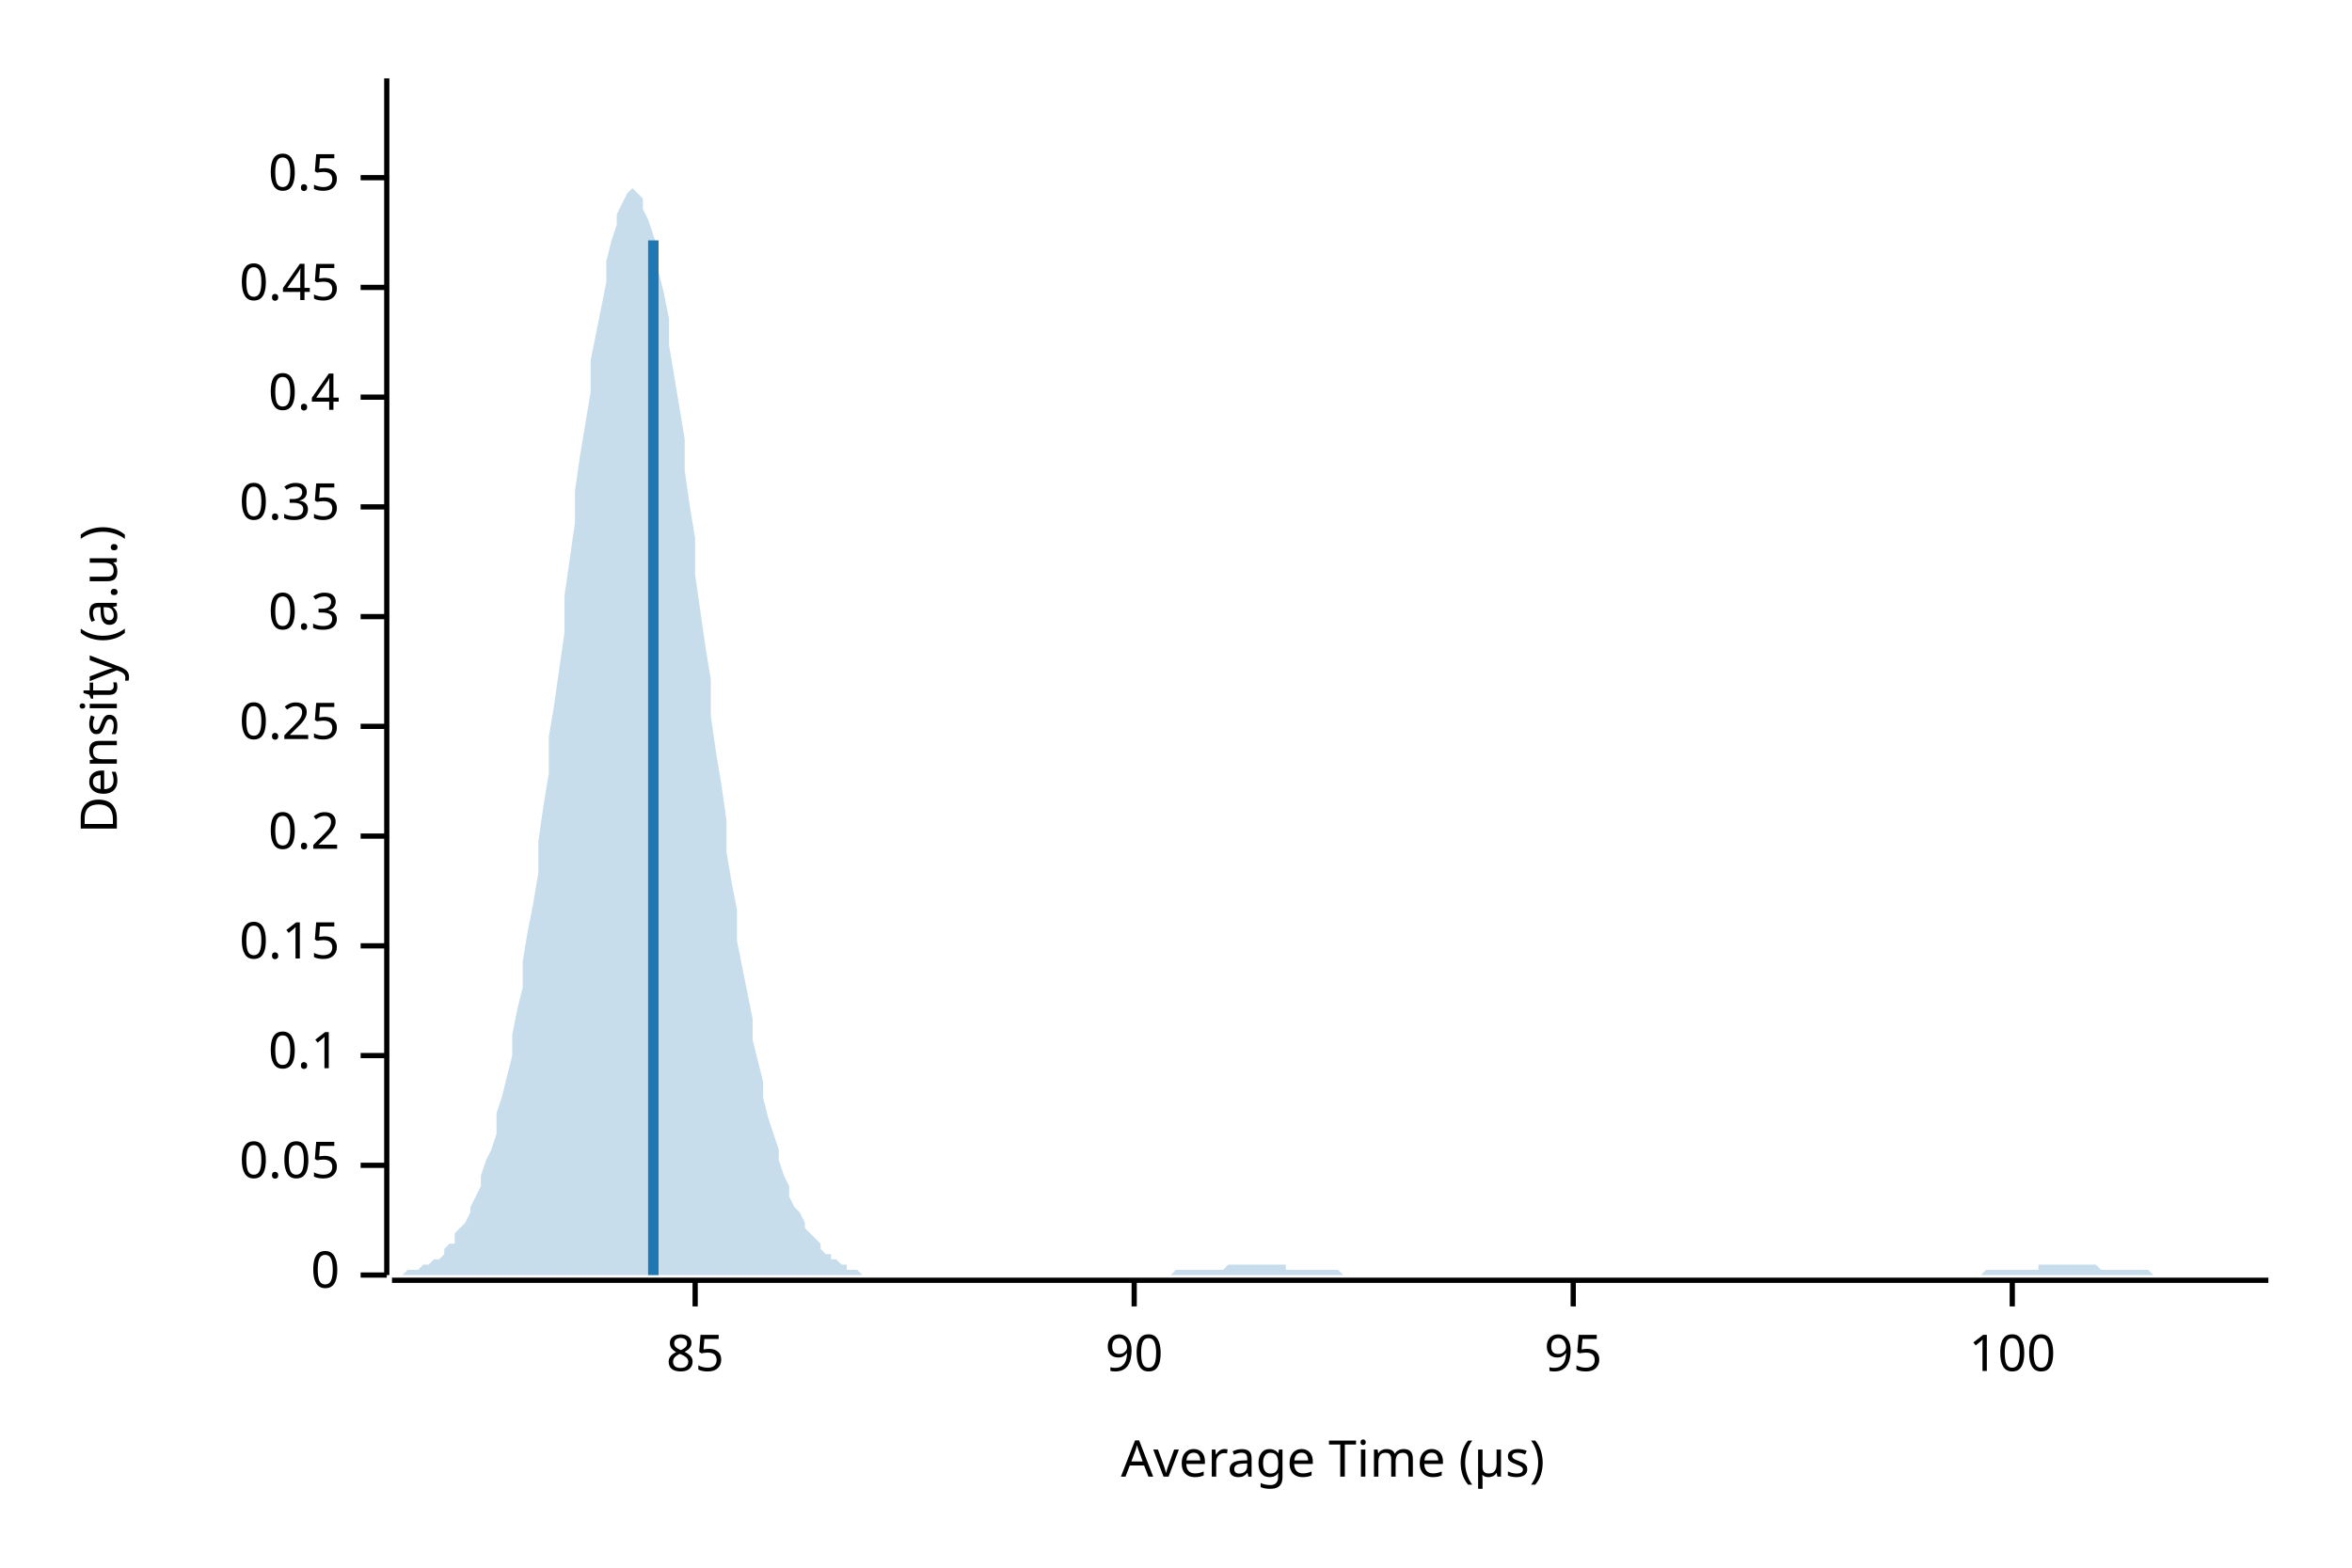
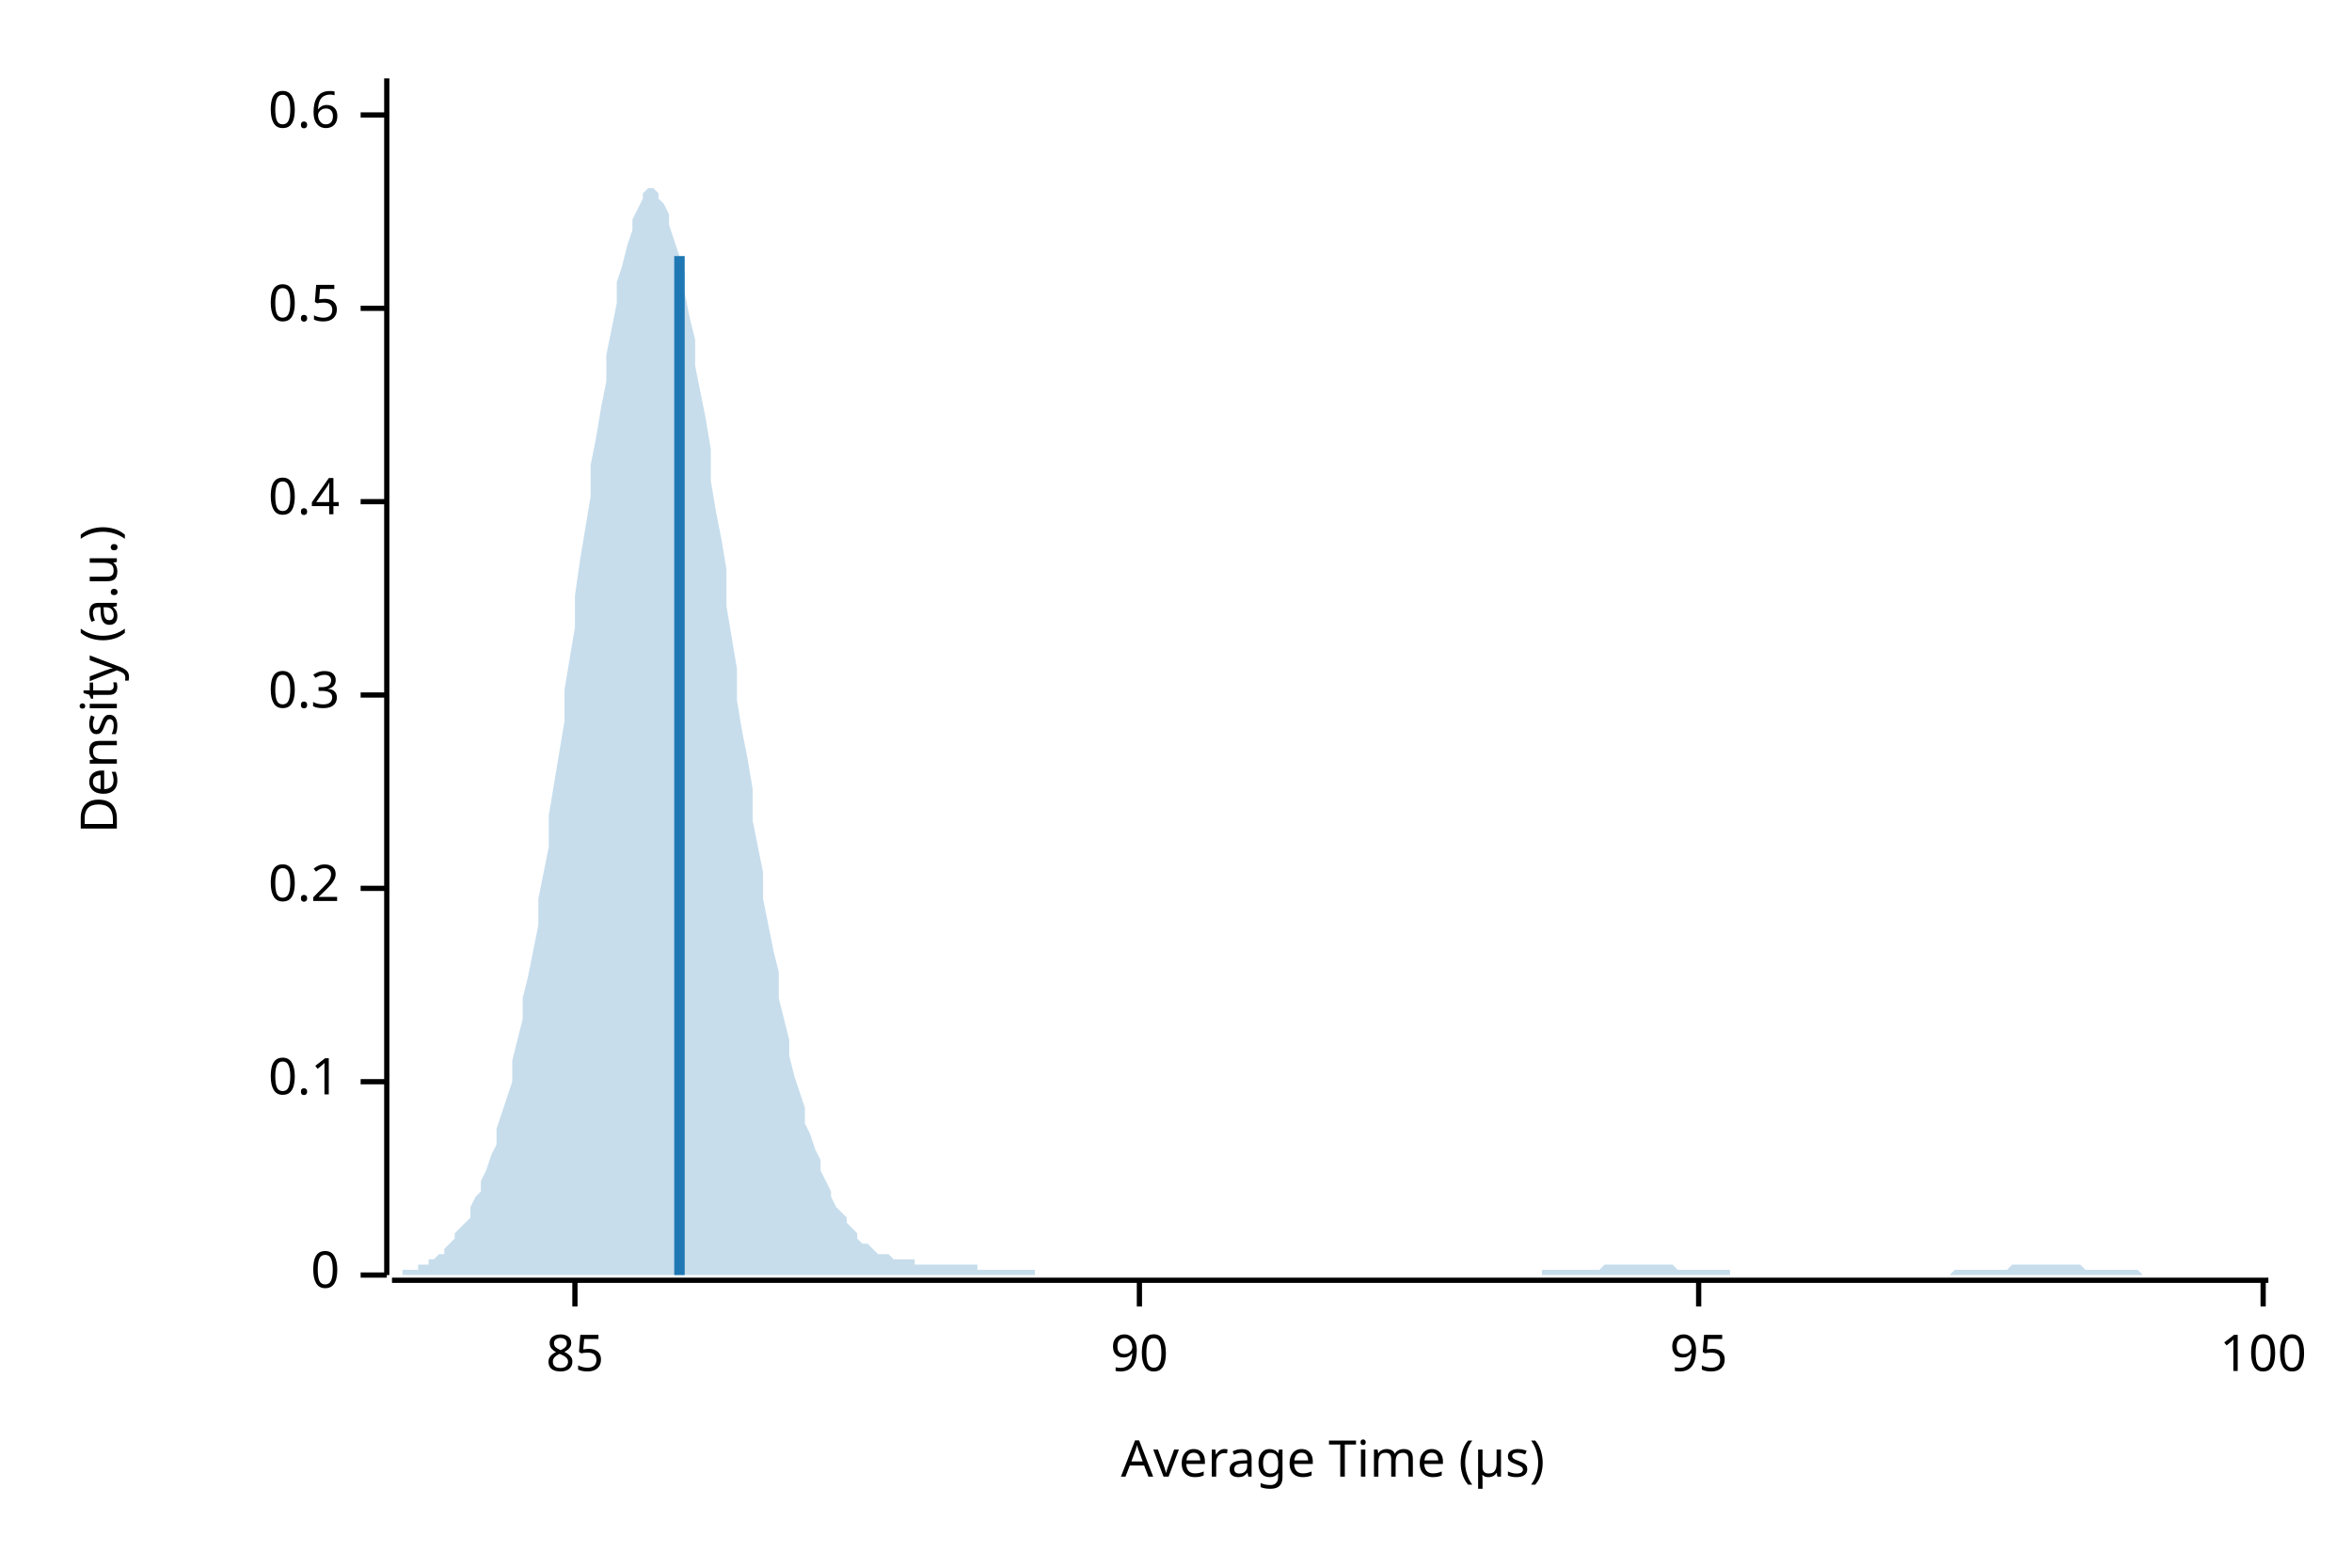
<svg xmlns="http://www.w3.org/2000/svg" width="450" height="300" viewBox="0 0 450 300">
  <text x="15" y="130" dy="0.76em" text-anchor="middle" font-family="sans-serif" font-size="9.677" opacity="1" fill="#000000" transform="rotate(270, 15, 130)">
Density (a.u.)
</text>
  <text x="255" y="285" dy="-0.5ex" text-anchor="middle" font-family="sans-serif" font-size="9.677" opacity="1" fill="#000000">
Average Time (µs)
</text>
  <polyline fill="none" opacity="1" stroke="#000000" stroke-width="1" points="74,15 74,244 " />
  <text x="65" y="244" dy="0.5ex" text-anchor="end" font-family="sans-serif" font-size="9.677" opacity="1" fill="#000000">
0
</text>
  <polyline fill="none" opacity="1" stroke="#000000" stroke-width="1" points="69,244 74,244 " />
-   <text x="65" y="223" dy="0.5ex" text-anchor="end" font-family="sans-serif" font-size="9.677" opacity="1" fill="#000000">
- 0.05
- </text>
-   <polyline fill="none" opacity="1" stroke="#000000" stroke-width="1" points="69,223 74,223 " />
-   <text x="65" y="202" dy="0.5ex" text-anchor="end" font-family="sans-serif" font-size="9.677" opacity="1" fill="#000000">
+   <text x="65" y="207" dy="0.5ex" text-anchor="end" font-family="sans-serif" font-size="9.677" opacity="1" fill="#000000">
0.1
</text>
-   <polyline fill="none" opacity="1" stroke="#000000" stroke-width="1" points="69,202 74,202 " />
-   <text x="65" y="181" dy="0.5ex" text-anchor="end" font-family="sans-serif" font-size="9.677" opacity="1" fill="#000000">
- 0.15
- </text>
-   <polyline fill="none" opacity="1" stroke="#000000" stroke-width="1" points="69,181 74,181 " />
-   <text x="65" y="160" dy="0.5ex" text-anchor="end" font-family="sans-serif" font-size="9.677" opacity="1" fill="#000000">
+   <polyline fill="none" opacity="1" stroke="#000000" stroke-width="1" points="69,207 74,207 " />
+   <text x="65" y="170" dy="0.5ex" text-anchor="end" font-family="sans-serif" font-size="9.677" opacity="1" fill="#000000">
0.2
</text>
-   <polyline fill="none" opacity="1" stroke="#000000" stroke-width="1" points="69,160 74,160 " />
-   <text x="65" y="139" dy="0.5ex" text-anchor="end" font-family="sans-serif" font-size="9.677" opacity="1" fill="#000000">
- 0.25
- </text>
-   <polyline fill="none" opacity="1" stroke="#000000" stroke-width="1" points="69,139 74,139 " />
-   <text x="65" y="118" dy="0.5ex" text-anchor="end" font-family="sans-serif" font-size="9.677" opacity="1" fill="#000000">
+   <polyline fill="none" opacity="1" stroke="#000000" stroke-width="1" points="69,170 74,170 " />
+   <text x="65" y="133" dy="0.5ex" text-anchor="end" font-family="sans-serif" font-size="9.677" opacity="1" fill="#000000">
0.3
</text>
-   <polyline fill="none" opacity="1" stroke="#000000" stroke-width="1" points="69,118 74,118 " />
-   <text x="65" y="97" dy="0.5ex" text-anchor="end" font-family="sans-serif" font-size="9.677" opacity="1" fill="#000000">
- 0.35
- </text>
-   <polyline fill="none" opacity="1" stroke="#000000" stroke-width="1" points="69,97 74,97 " />
-   <text x="65" y="76" dy="0.5ex" text-anchor="end" font-family="sans-serif" font-size="9.677" opacity="1" fill="#000000">
+   <polyline fill="none" opacity="1" stroke="#000000" stroke-width="1" points="69,133 74,133 " />
+   <text x="65" y="96" dy="0.5ex" text-anchor="end" font-family="sans-serif" font-size="9.677" opacity="1" fill="#000000">
0.4
</text>
-   <polyline fill="none" opacity="1" stroke="#000000" stroke-width="1" points="69,76 74,76 " />
-   <text x="65" y="55" dy="0.5ex" text-anchor="end" font-family="sans-serif" font-size="9.677" opacity="1" fill="#000000">
- 0.45
- </text>
-   <polyline fill="none" opacity="1" stroke="#000000" stroke-width="1" points="69,55 74,55 " />
-   <text x="65" y="34" dy="0.5ex" text-anchor="end" font-family="sans-serif" font-size="9.677" opacity="1" fill="#000000">
+   <polyline fill="none" opacity="1" stroke="#000000" stroke-width="1" points="69,96 74,96 " />
+   <text x="65" y="59" dy="0.5ex" text-anchor="end" font-family="sans-serif" font-size="9.677" opacity="1" fill="#000000">
0.5
</text>
-   <polyline fill="none" opacity="1" stroke="#000000" stroke-width="1" points="69,34 74,34 " />
+   <polyline fill="none" opacity="1" stroke="#000000" stroke-width="1" points="69,59 74,59 " />
+   <text x="65" y="22" dy="0.5ex" text-anchor="end" font-family="sans-serif" font-size="9.677" opacity="1" fill="#000000">
+ 0.6
+ </text>
+   <polyline fill="none" opacity="1" stroke="#000000" stroke-width="1" points="69,22 74,22 " />
  <polyline fill="none" opacity="1" stroke="#000000" stroke-width="1" points="75,245 434,245 " />
-   <text x="133" y="255" dy="0.76em" text-anchor="middle" font-family="sans-serif" font-size="9.677" opacity="1" fill="#000000">
+   <text x="110" y="255" dy="0.76em" text-anchor="middle" font-family="sans-serif" font-size="9.677" opacity="1" fill="#000000">
85
</text>
-   <polyline fill="none" opacity="1" stroke="#000000" stroke-width="1" points="133,245 133,250 " />
-   <text x="217" y="255" dy="0.76em" text-anchor="middle" font-family="sans-serif" font-size="9.677" opacity="1" fill="#000000">
+   <polyline fill="none" opacity="1" stroke="#000000" stroke-width="1" points="110,245 110,250 " />
+   <text x="218" y="255" dy="0.76em" text-anchor="middle" font-family="sans-serif" font-size="9.677" opacity="1" fill="#000000">
90
</text>
-   <polyline fill="none" opacity="1" stroke="#000000" stroke-width="1" points="217,245 217,250 " />
-   <text x="301" y="255" dy="0.76em" text-anchor="middle" font-family="sans-serif" font-size="9.677" opacity="1" fill="#000000">
+   <polyline fill="none" opacity="1" stroke="#000000" stroke-width="1" points="218,245 218,250 " />
+   <text x="325" y="255" dy="0.76em" text-anchor="middle" font-family="sans-serif" font-size="9.677" opacity="1" fill="#000000">
95
</text>
-   <polyline fill="none" opacity="1" stroke="#000000" stroke-width="1" points="301,245 301,250 " />
-   <text x="385" y="255" dy="0.76em" text-anchor="middle" font-family="sans-serif" font-size="9.677" opacity="1" fill="#000000">
+   <polyline fill="none" opacity="1" stroke="#000000" stroke-width="1" points="325,245 325,250 " />
+   <text x="433" y="255" dy="0.76em" text-anchor="middle" font-family="sans-serif" font-size="9.677" opacity="1" fill="#000000">
100
</text>
-   <polyline fill="none" opacity="1" stroke="#000000" stroke-width="1" points="385,245 385,250 " />
-   <polygon opacity="0.25" fill="#1F78B4" points="75,244 75,244 76,244 77,244 77,244 78,243 79,243 80,243 80,243 81,242 82,242 82,242 83,241 84,241 85,240 85,239 86,238 87,238 87,236 88,235 89,234 90,232 90,231 91,229 92,227 92,225 93,222 94,220 95,217 95,213 96,210 97,206 98,202 98,198 99,193 100,189 100,184 101,178 102,173 103,167 103,161 104,154 105,148 105,141 106,135 107,128 108,121 108,114 109,107 110,100 110,94 111,87 112,81 113,75 113,69 114,64 115,59 116,54 116,50 117,46 118,43 118,41 119,39 120,37 121,36 121,36 122,37 123,38 123,40 124,42 125,45 126,48 126,52 127,56 128,61 128,66 129,72 130,78 131,84 131,90 132,97 133,103 133,110 134,117 135,124 136,130 136,137 137,144 138,150 139,157 139,163 140,169 141,174 141,180 142,185 143,190 144,195 144,199 145,203 146,207 146,210 147,214 148,217 149,220 149,222 150,225 151,227 151,229 152,231 153,232 154,234 154,235 155,236 156,237 157,238 157,239 158,240 159,240 159,241 160,241 161,242 162,242 162,243 163,243 164,243 164,243 165,244 166,244 167,244 167,244 168,244 169,244 169,244 170,244 171,244 172,244 172,244 173,244 174,244 175,244 175,244 176,244 177,244 177,244 178,244 179,244 180,244 180,244 181,244 182,244 182,244 183,244 184,244 185,244 185,244 186,244 187,244 187,244 188,244 189,244 190,244 190,244 191,244 192,244 192,244 193,244 194,244 195,244 195,244 196,244 197,244 198,244 198,244 199,244 200,244 200,244 201,244 202,244 203,244 203,244 204,244 205,244 205,244 206,244 207,244 208,244 208,244 209,244 210,244 210,244 211,244 212,244 213,244 213,244 214,244 215,244 216,244 216,244 217,244 218,244 218,244 219,244 220,244 221,244 221,244 222,244 223,244 223,244 224,244 225,243 226,243 226,243 227,243 228,243 228,243 229,243 230,243 231,243 231,243 232,243 233,243 233,243 234,243 235,242 236,242 236,242 237,242 238,242 239,242 239,242 240,242 241,242 241,242 242,242 243,242 244,242 244,242 245,242 246,242 246,243 247,243 248,243 249,243 249,243 250,243 251,243 251,243 252,243 253,243 254,243 254,243 255,243 256,243 257,244 257,244 258,244 259,244 259,244 260,244 261,244 262,244 262,244 263,244 264,244 264,244 265,244 266,244 267,244 267,244 268,244 269,244 269,244 270,244 271,244 272,244 272,244 273,244 274,244 275,244 275,244 276,244 277,244 277,244 278,244 279,244 280,244 280,244 281,244 282,244 282,244 283,244 284,244 285,244 285,244 286,244 287,244 287,244 288,244 289,244 290,244 290,244 291,244 292,244 292,244 293,244 294,244 295,244 295,244 296,244 297,244 298,244 298,244 299,244 300,244 300,244 301,244 302,244 303,244 303,244 304,244 305,244 305,244 306,244 307,244 308,244 308,244 309,244 310,244 310,244 311,244 312,244 313,244 313,244 314,244 315,244 316,244 316,244 317,244 318,244 318,244 319,244 320,244 321,244 321,244 322,244 323,244 323,244 324,244 325,244 326,244 326,244 327,244 328,244 328,244 329,244 330,244 331,244 331,244 332,244 333,244 333,244 334,244 335,244 336,244 336,244 337,244 338,244 339,244 339,244 340,244 341,244 341,244 342,244 343,244 344,244 344,244 345,244 346,244 346,244 347,244 348,244 349,244 349,244 350,244 351,244 351,244 352,244 353,244 354,244 354,244 355,244 356,244 357,244 357,244 358,244 359,244 359,244 360,244 361,244 362,244 362,244 363,244 364,244 364,244 365,244 366,244 367,244 367,244 368,244 369,244 369,244 370,244 371,244 372,244 372,244 373,244 374,244 375,244 375,244 376,244 377,244 377,244 378,244 379,244 380,243 380,243 381,243 382,243 382,243 383,243 384,243 385,243 385,243 386,243 387,243 387,243 388,243 389,243 390,243 390,242 391,242 392,242 392,242 393,242 394,242 395,242 395,242 396,242 397,242 398,242 398,242 399,242 400,242 400,242 401,242 402,243 403,243 403,243 404,243 405,243 405,243 406,243 407,243 408,243 408,243 409,243 410,243 410,243 411,243 412,244 413,244 413,244 414,244 415,244 416,244 416,244 417,244 418,244 418,244 419,244 420,244 421,244 421,244 422,244 423,244 423,244 424,244 425,244 426,244 426,244 427,244 428,244 428,244 429,244 430,244 431,244 431,244 432,244 433,244 434,244 434,244 75,244 " />
-   <polyline fill="none" opacity="1" stroke="#1F78B4" stroke-width="2" points="125,244 125,46 " />
+   <polyline fill="none" opacity="1" stroke="#000000" stroke-width="1" points="433,245 433,250 " />
+   <polygon opacity="0.25" fill="#1F78B4" points="75,244 75,244 76,244 77,244 77,243 78,243 79,243 80,243 80,242 81,242 82,242 82,241 83,241 84,240 85,240 85,239 86,238 87,237 87,236 88,235 89,234 90,233 90,231 91,229 92,228 92,226 93,224 94,221 95,219 95,216 96,213 97,210 98,207 98,203 99,199 100,195 100,191 101,187 102,182 103,177 103,172 104,167 105,162 105,156 106,150 107,144 108,138 108,132 109,126 110,120 110,114 111,107 112,101 113,95 113,89 114,84 115,78 116,73 116,68 117,63 118,58 118,54 119,51 120,47 121,44 121,42 122,40 123,38 123,37 124,36 125,36 126,37 126,38 127,39 128,41 128,43 129,46 130,49 131,52 131,56 132,61 133,65 133,70 134,75 135,80 136,86 136,92 137,98 138,103 139,109 139,116 140,122 141,128 141,134 142,140 143,145 144,151 144,157 145,162 146,167 146,172 147,177 148,182 149,186 149,191 150,195 151,199 151,202 152,206 153,209 154,212 154,215 155,217 156,220 157,222 157,224 158,226 159,228 159,229 160,231 161,232 162,233 162,234 163,235 164,236 164,237 165,238 166,238 167,239 167,239 168,240 169,240 169,240 170,240 171,241 172,241 172,241 173,241 174,241 175,241 175,242 176,242 177,242 177,242 178,242 179,242 180,242 180,242 181,242 182,242 182,242 183,242 184,242 185,242 185,242 186,242 187,242 187,243 188,243 189,243 190,243 190,243 191,243 192,243 192,243 193,243 194,243 195,243 195,243 196,243 197,243 198,243 198,244 199,244 200,244 200,244 201,244 202,244 203,244 203,244 204,244 205,244 205,244 206,244 207,244 208,244 208,244 209,244 210,244 210,244 211,244 212,244 213,244 213,244 214,244 215,244 216,244 216,244 217,244 218,244 218,244 219,244 220,244 221,244 221,244 222,244 223,244 223,244 224,244 225,244 226,244 226,244 227,244 228,244 228,244 229,244 230,244 231,244 231,244 232,244 233,244 233,244 234,244 235,244 236,244 236,244 237,244 238,244 239,244 239,244 240,244 241,244 241,244 242,244 243,244 244,244 244,244 245,244 246,244 246,244 247,244 248,244 249,244 249,244 250,244 251,244 251,244 252,244 253,244 254,244 254,244 255,244 256,244 257,244 257,244 258,244 259,244 259,244 260,244 261,244 262,244 262,244 263,244 264,244 264,244 265,244 266,244 267,244 267,244 268,244 269,244 269,244 270,244 271,244 272,244 272,244 273,244 274,244 275,244 275,244 276,244 277,244 277,244 278,244 279,244 280,244 280,244 281,244 282,244 282,244 283,244 284,244 285,244 285,244 286,244 287,244 287,244 288,244 289,244 290,244 290,244 291,244 292,244 292,244 293,244 294,244 295,244 295,243 296,243 297,243 298,243 298,243 299,243 300,243 300,243 301,243 302,243 303,243 303,243 304,243 305,243 305,243 306,243 307,242 308,242 308,242 309,242 310,242 310,242 311,242 312,242 313,242 313,242 314,242 315,242 316,242 316,242 317,242 318,242 318,242 319,242 320,242 321,243 321,243 322,243 323,243 323,243 324,243 325,243 326,243 326,243 327,243 328,243 328,243 329,243 330,243 331,243 331,244 332,244 333,244 333,244 334,244 335,244 336,244 336,244 337,244 338,244 339,244 339,244 340,244 341,244 341,244 342,244 343,244 344,244 344,244 345,244 346,244 346,244 347,244 348,244 349,244 349,244 350,244 351,244 351,244 352,244 353,244 354,244 354,244 355,244 356,244 357,244 357,244 358,244 359,244 359,244 360,244 361,244 362,244 362,244 363,244 364,244 364,244 365,244 366,244 367,244 367,244 368,244 369,244 369,244 370,244 371,244 372,244 372,244 373,244 374,243 375,243 375,243 376,243 377,243 377,243 378,243 379,243 380,243 380,243 381,243 382,243 382,243 383,243 384,243 385,242 385,242 386,242 387,242 387,242 388,242 389,242 390,242 390,242 391,242 392,242 392,242 393,242 394,242 395,242 395,242 396,242 397,242 398,242 398,242 399,243 400,243 400,243 401,243 402,243 403,243 403,243 404,243 405,243 405,243 406,243 407,243 408,243 408,243 409,243 410,244 410,244 411,244 412,244 413,244 413,244 414,244 415,244 416,244 416,244 417,244 418,244 418,244 419,244 420,244 421,244 421,244 422,244 423,244 423,244 424,244 425,244 426,244 426,244 427,244 428,244 428,244 429,244 430,244 431,244 431,244 432,244 433,244 434,244 434,244 75,244 " />
+   <polyline fill="none" opacity="1" stroke="#1F78B4" stroke-width="2" points="130,244 130,49 " />
</svg>
